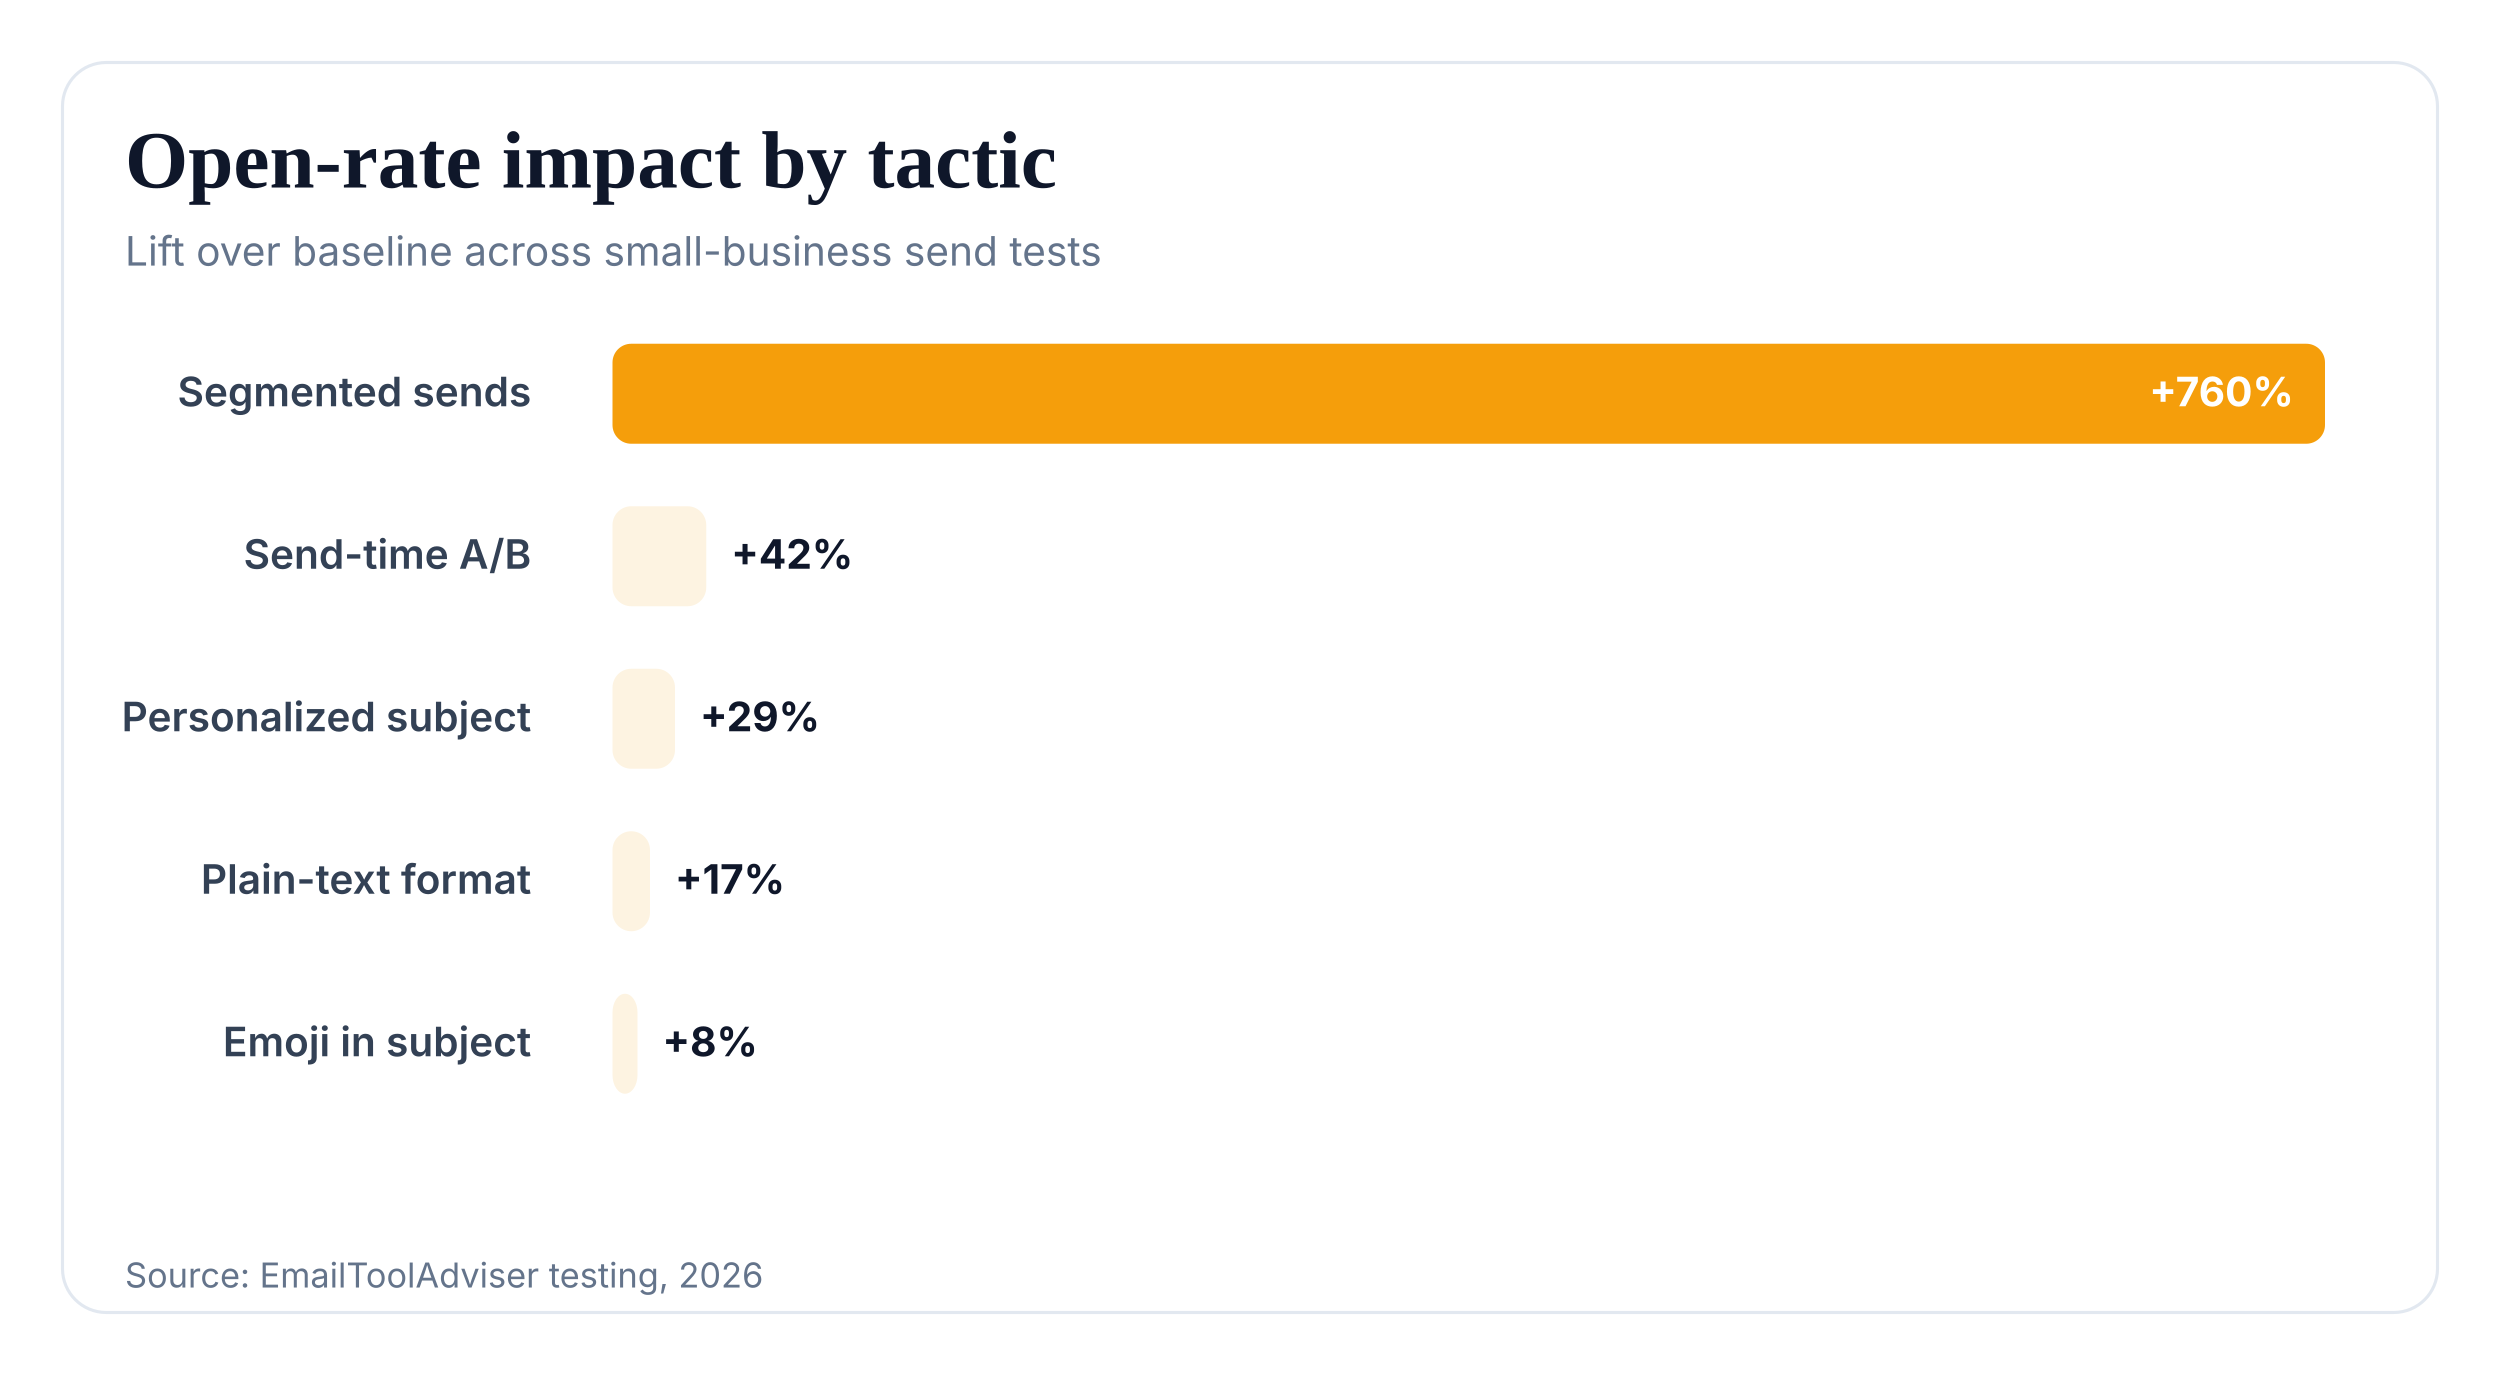
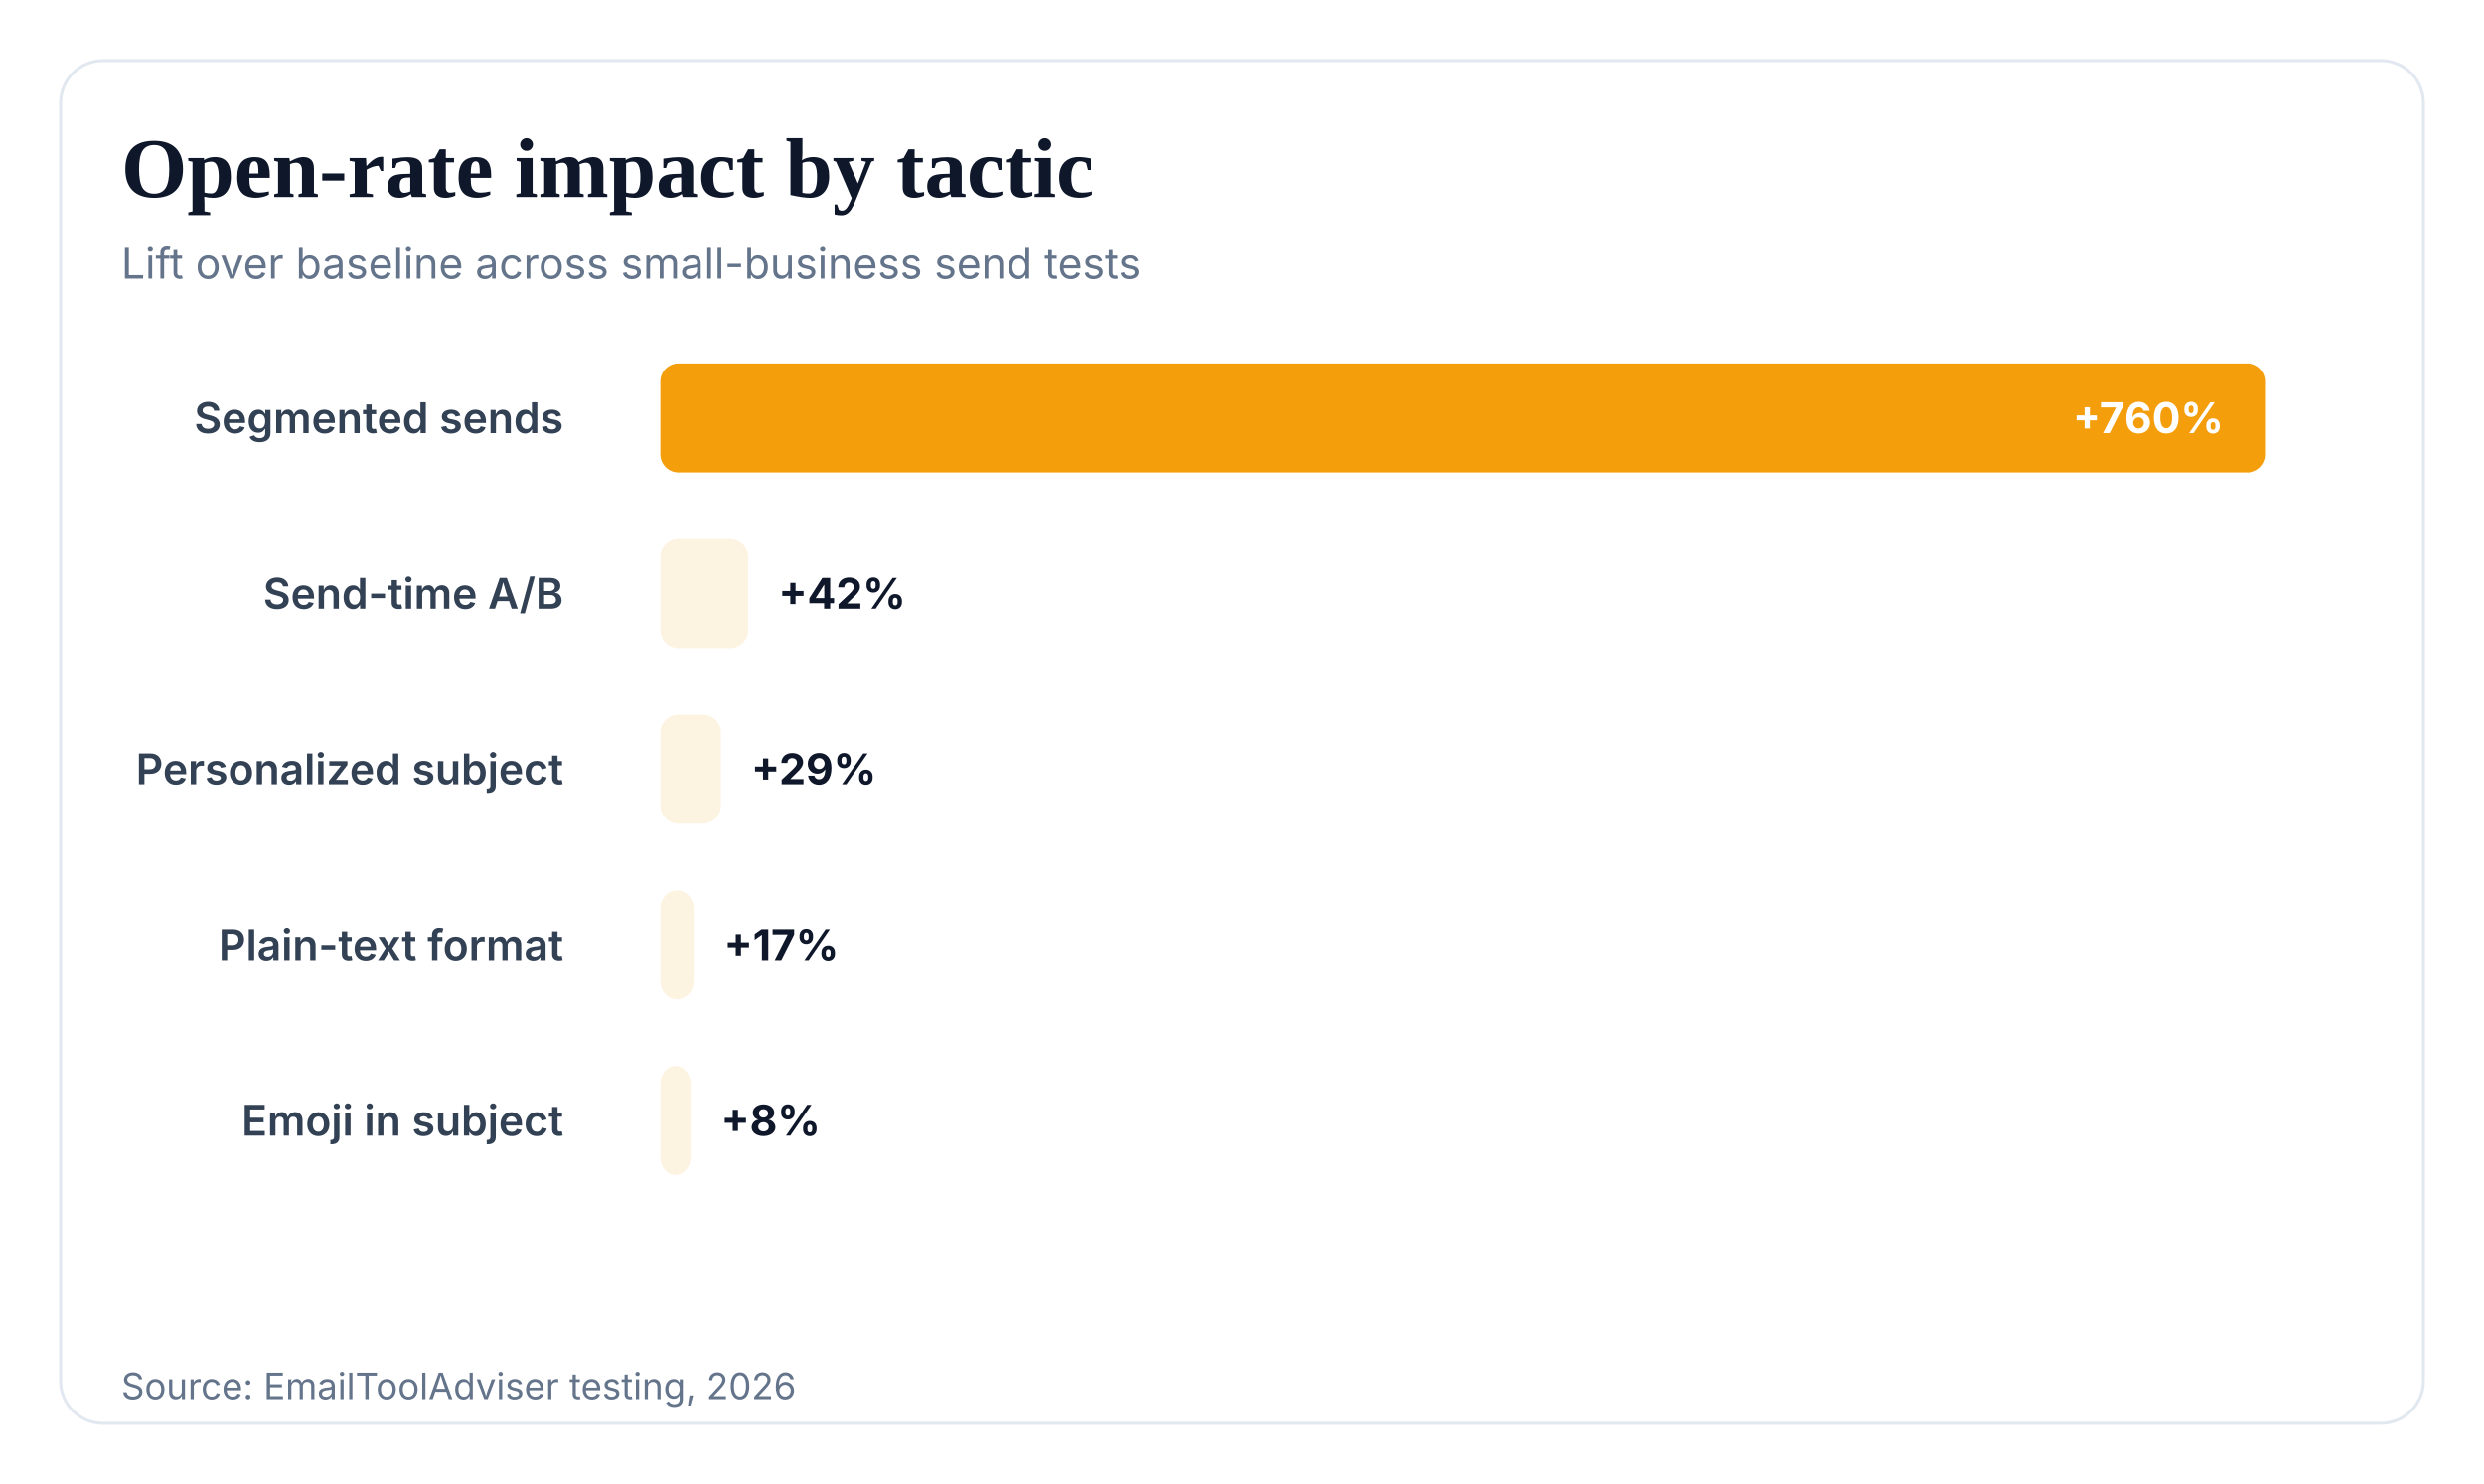
- <svg xmlns="http://www.w3.org/2000/svg" viewBox="0 0 800 440" preserveAspectRatio="xMinYMin meet" role="img" style="width:100%;height:auto;">
+ <svg xmlns="http://www.w3.org/2000/svg" viewBox="0 0 820 490" preserveAspectRatio="xMinYMin meet" role="img" style="width:100%;height:auto;">
  <style>
  .serif  { font-family: Georgia, 'Times New Roman', 'Playfair Display', serif; font-weight: 800; }
  .sans   { font-family: system-ui, -apple-system, BlinkMacSystemFont, 'Segoe UI', sans-serif; }
  .label  { font-family: system-ui, sans-serif; font-weight: 700; text-transform: uppercase; letter-spacing: 0.08em; }
</style>
-   <rect width="800" height="440" fill="#ffffff" />
-   <rect x="20" y="20" rx="14" ry="14" width="760" height="400" fill="#ffffff" stroke="#e2e8f0" stroke-width="1" />
-   <text x="40" y="60" class="serif" font-size="26" fill="#0f172a">Open-rate impact by tactic</text>
-   <text x="40" y="85" class="sans" font-size="13" fill="#64748b">Lift over baseline across small-business send tests</text>
-   <text x="170" y="130" class="sans" font-size="13" fill="#334155" text-anchor="end" font-weight="600">Segmented sends</text>
-   <rect x="196" y="110" rx="6" ry="6" width="548" height="32" fill="#f59e0b" />
-   <text x="734" y="130" class="sans" font-size="13" fill="#ffffff" text-anchor="end" font-weight="700">+760%</text>
-   <text x="170" y="182" class="sans" font-size="13" fill="#334155" text-anchor="end" font-weight="600">Send-time A/B</text>
-   <rect x="196" y="162" rx="6" ry="6" width="30" height="32" fill="#fdf3e1" />
-   <text x="234" y="182" class="sans" font-size="13" fill="#0f172a" text-anchor="start" font-weight="700">+42%</text>
-   <text x="170" y="234" class="sans" font-size="13" fill="#334155" text-anchor="end" font-weight="600">Personalized subject</text>
-   <rect x="196" y="214" rx="6" ry="6" width="20" height="32" fill="#fdf3e1" />
-   <text x="224" y="234" class="sans" font-size="13" fill="#0f172a" text-anchor="start" font-weight="700">+29%</text>
-   <text x="170" y="286" class="sans" font-size="13" fill="#334155" text-anchor="end" font-weight="600">Plain-text format</text>
-   <rect x="196" y="266" rx="6" ry="6" width="12" height="32" fill="#fdf3e1" />
-   <text x="216" y="286" class="sans" font-size="13" fill="#0f172a" text-anchor="start" font-weight="700">+17%</text>
-   <text x="170" y="338" class="sans" font-size="13" fill="#334155" text-anchor="end" font-weight="600">Emoji in subject</text>
-   <rect x="196" y="318" rx="6" ry="6" width="8" height="32" fill="#fdf3e1" />
-   <text x="212" y="338" class="sans" font-size="13" fill="#0f172a" text-anchor="start" font-weight="700">+8%</text>
-   <text x="40" y="412" class="sans" font-size="11" fill="#64748b">Source: EmailToolAdviser testing, 2026</text>
+   <rect width="820" height="490" fill="#ffffff" />
+   <rect x="20" y="20" rx="14" ry="14" width="780" height="450" fill="#ffffff" stroke="#e2e8f0" stroke-width="1" />
+   <text x="40" y="65" class="serif" font-size="28" fill="#0f172a">Open-rate impact by tactic</text>
+   <text x="40" y="92" class="sans" font-size="14" fill="#64748b">Lift over baseline across small-business send tests</text>
+   <text x="186" y="143" class="sans" font-size="14" fill="#334155" text-anchor="end" font-weight="600">Segmented sends</text>
+   <rect x="218" y="120" rx="6" ry="6" width="530" height="36" fill="#f59e0b" />
+   <text x="734" y="143" class="sans" font-size="14" fill="#ffffff" text-anchor="end" font-weight="700">+760%</text>
+   <text x="186" y="201" class="sans" font-size="14" fill="#334155" text-anchor="end" font-weight="600">Send-time A/B</text>
+   <rect x="218" y="178" rx="6" ry="6" width="29" height="36" fill="#fdf3e1" />
+   <text x="257" y="201" class="sans" font-size="14" fill="#0f172a" text-anchor="start" font-weight="700">+42%</text>
+   <text x="186" y="259" class="sans" font-size="14" fill="#334155" text-anchor="end" font-weight="600">Personalized subject</text>
+   <rect x="218" y="236" rx="6" ry="6" width="20" height="36" fill="#fdf3e1" />
+   <text x="248" y="259" class="sans" font-size="14" fill="#0f172a" text-anchor="start" font-weight="700">+29%</text>
+   <text x="186" y="317" class="sans" font-size="14" fill="#334155" text-anchor="end" font-weight="600">Plain-text format</text>
+   <rect x="218" y="294" rx="6" ry="6" width="11" height="36" fill="#fdf3e1" />
+   <text x="239" y="317" class="sans" font-size="14" fill="#0f172a" text-anchor="start" font-weight="700">+17%</text>
+   <text x="186" y="375" class="sans" font-size="14" fill="#334155" text-anchor="end" font-weight="600">Emoji in subject</text>
+   <rect x="218" y="352" rx="6" ry="6" width="10" height="36" fill="#fdf3e1" />
+   <text x="238" y="375" class="sans" font-size="14" fill="#0f172a" text-anchor="start" font-weight="700">+8%</text>
+   <text x="40" y="462" class="sans" font-size="12" fill="#64748b">Source: EmailToolAdviser testing, 2026</text>
</svg>
